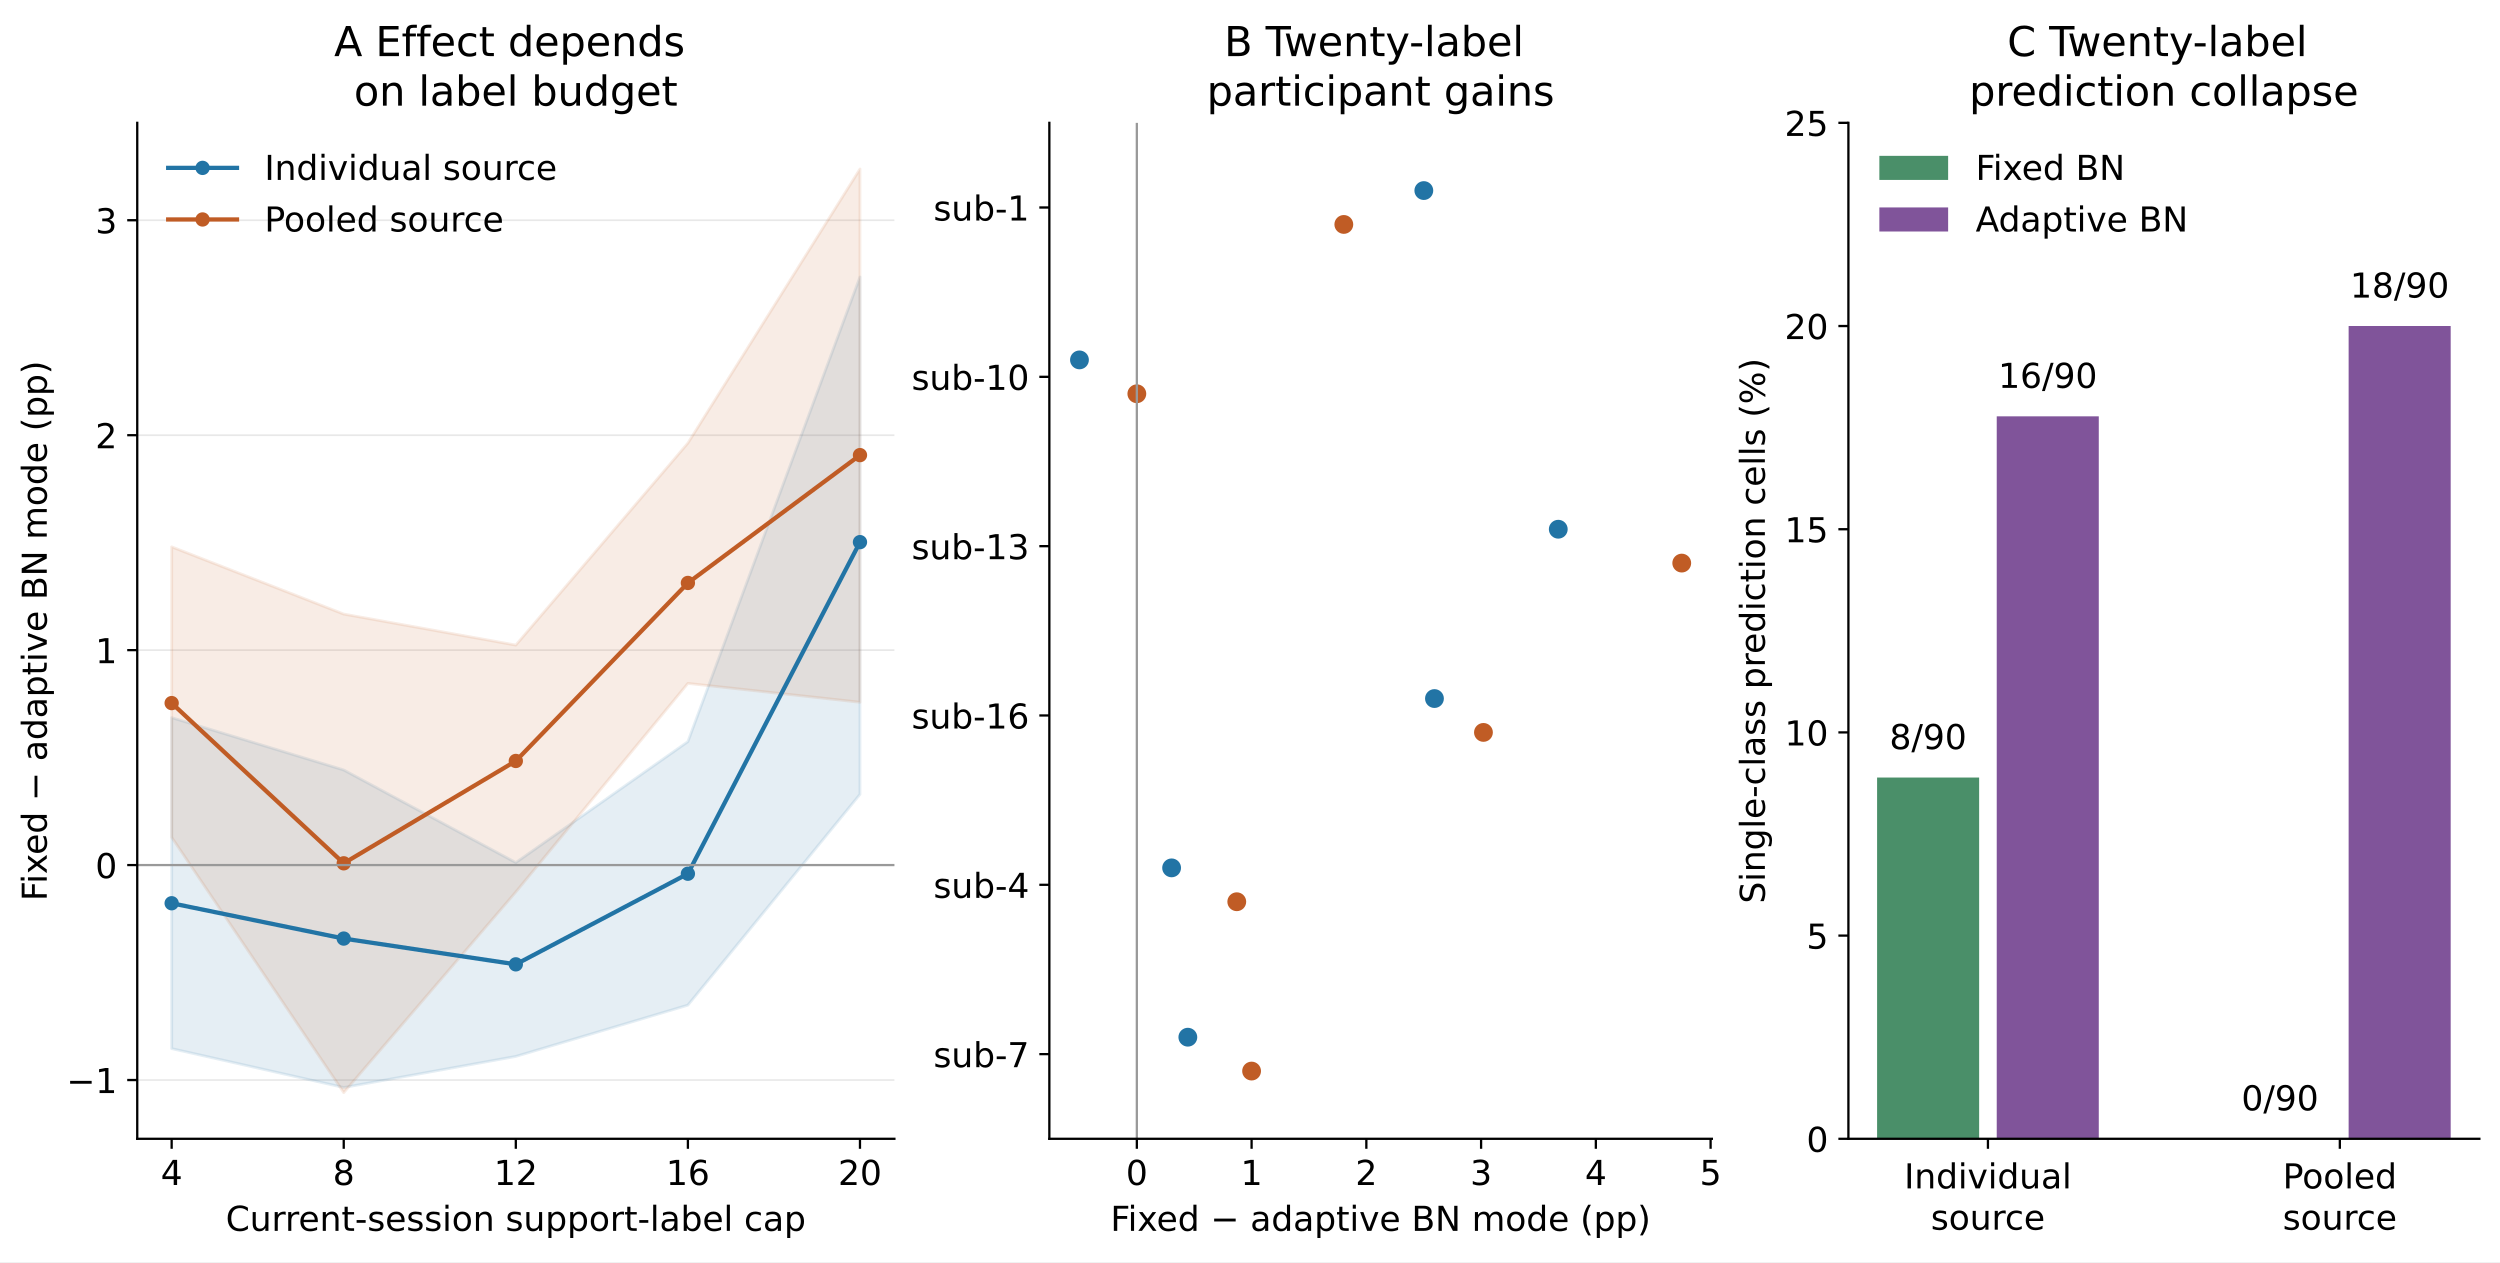
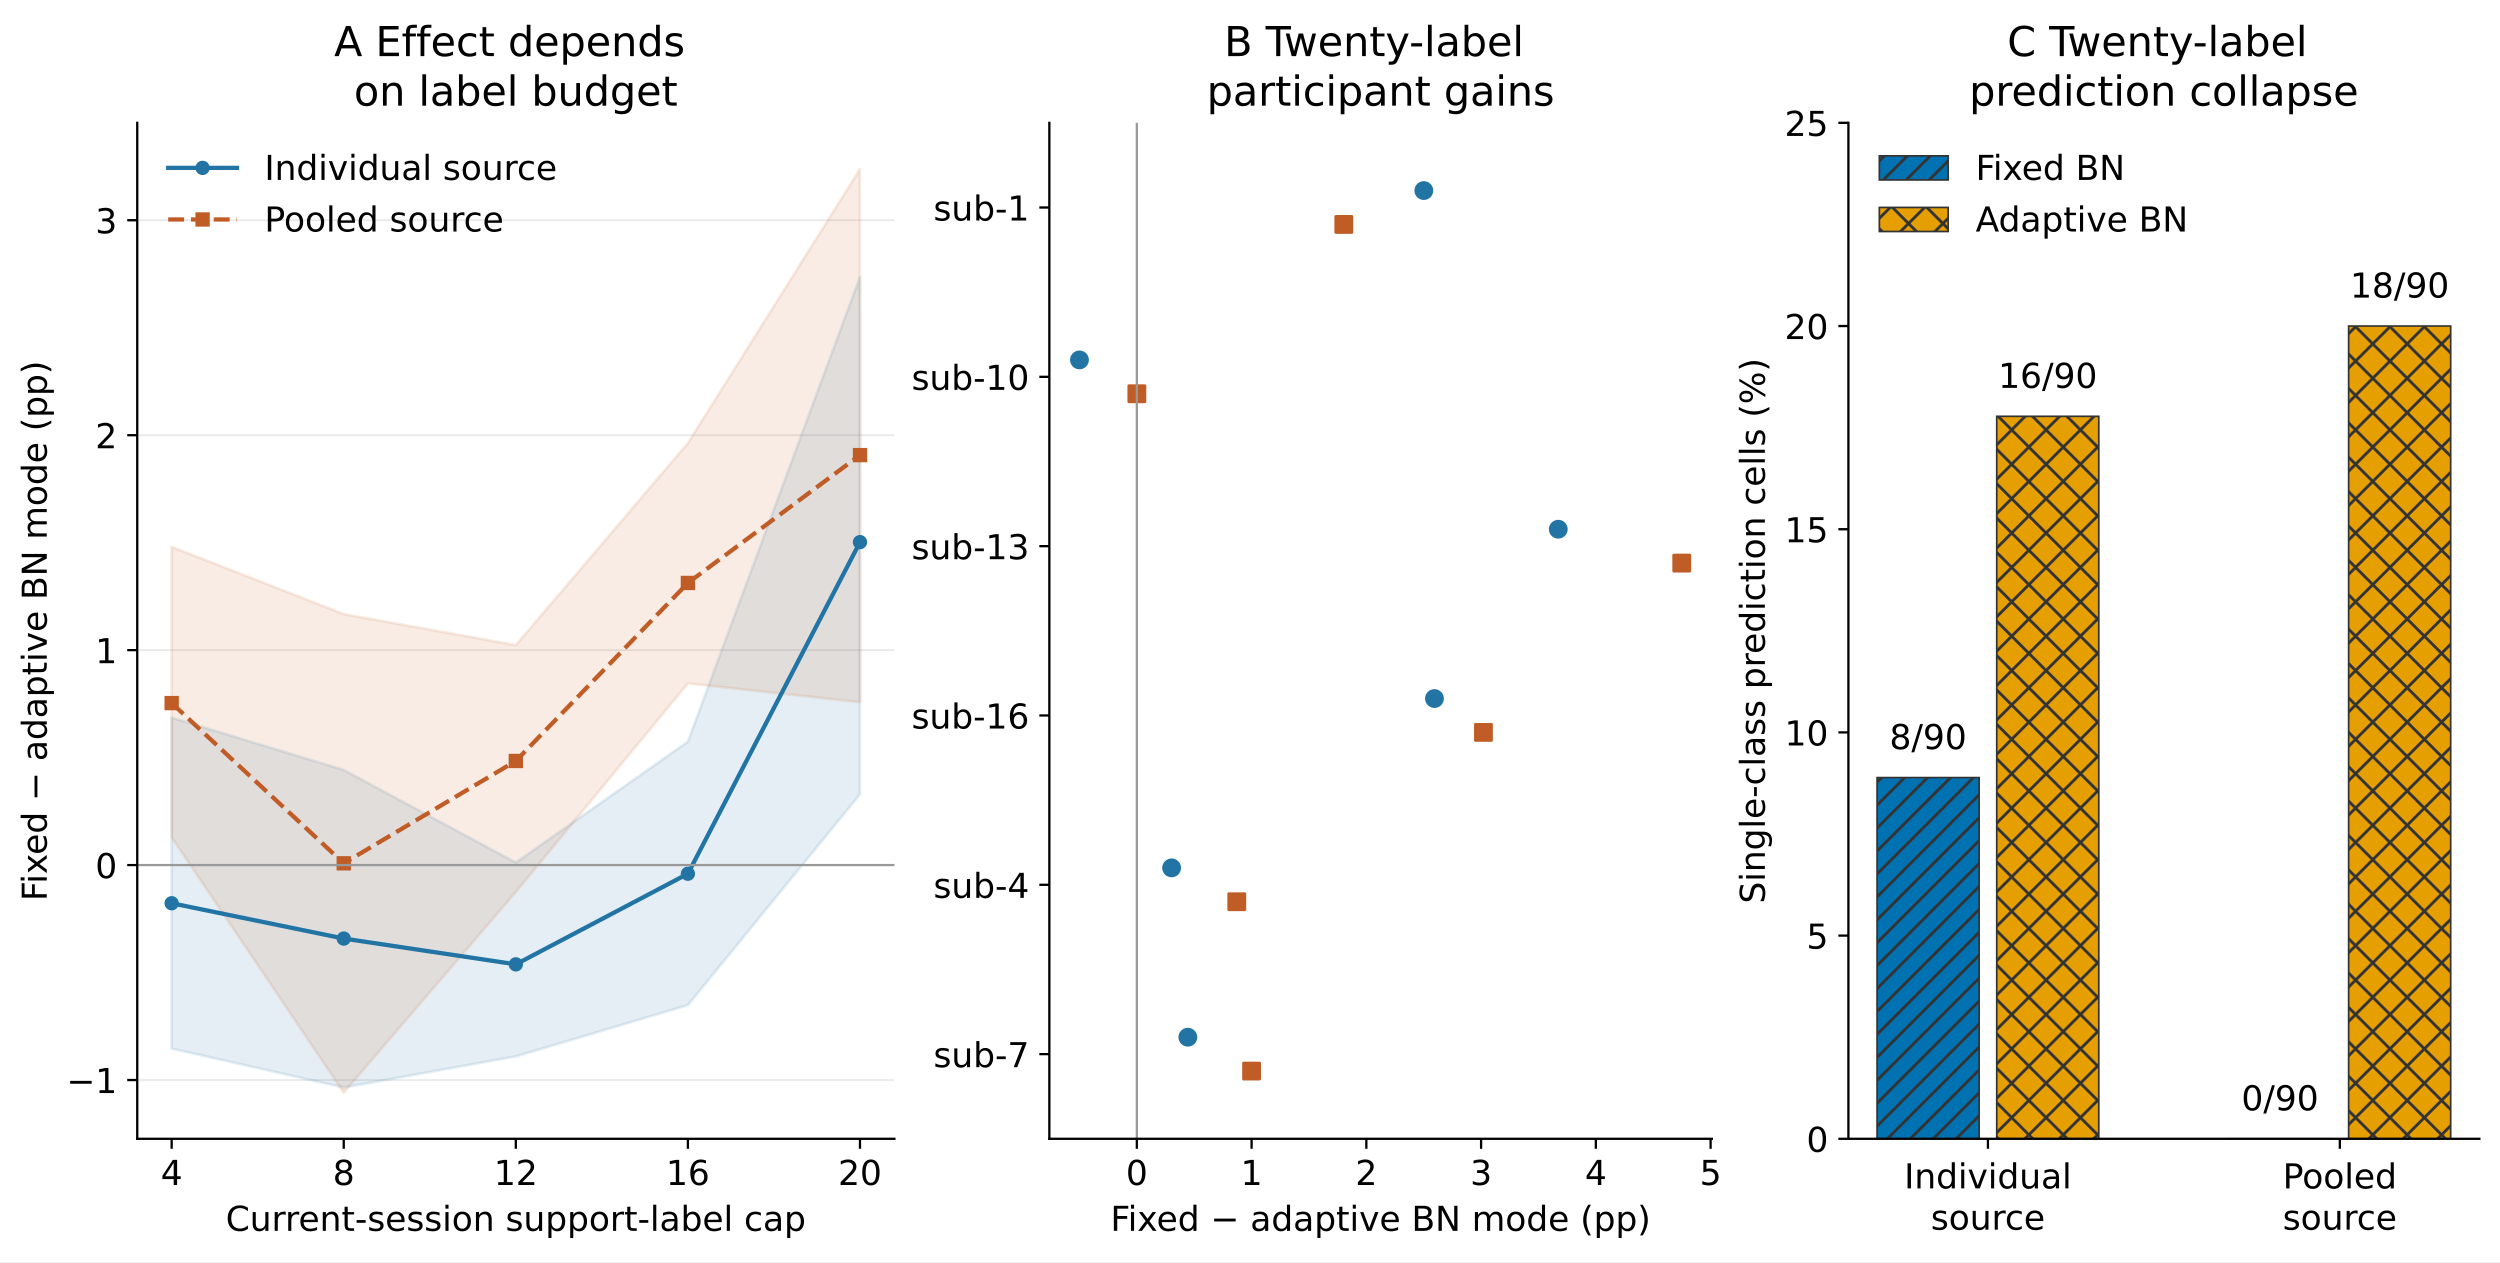
<svg xmlns="http://www.w3.org/2000/svg" xmlns:xlink="http://www.w3.org/1999/xlink" width="872.4pt" height="440.4pt" viewBox="0 0 872.4 440.4" version="1.1">
  <defs>
    <style type="text/css">*{stroke-linejoin: round; stroke-linecap: butt}</style>
  </defs>
  <g id="figure_1">
    <g id="patch_1">
      <path d="M 0 440.4  L 872.4 440.4  L 872.4 0  L 0 0  z " style="fill: #ffffff" />
    </g>
    <g id="axes_1">
      <g id="patch_2">
        <path d="M 47.892 397.394  L 312.107 397.394  L 312.107 42.867  L 47.892 42.867  z " style="fill: #ffffff" />
      </g>
      <g id="matplotlib.axis_1">
        <g id="xtick_1">
          <g id="line2d_1">
            <defs>
-               <path id="mac203ed897" d="M 0 0  L 0 3.5  " style="stroke: #000000; stroke-width: 0.8" />
+               <path id="m60535fba2b" d="M 0 0  L 0 3.5  " style="stroke: #000000; stroke-width: 0.8" />
            </defs>
            <g>
-               <use xlink:href="#mac203ed897" x="59.901" y="397.394" style="stroke: #000000; stroke-width: 0.8" />
+               <use xlink:href="#m60535fba2b" x="59.901" y="397.394" style="stroke: #000000; stroke-width: 0.8" />
            </g>
          </g>
          <g id="text_1">
            <text style="font-size: 12px; font-family: 'DejaVu Sans'; text-anchor: middle" x="59.901" y="413.511" transform="rotate(-0 59.90136 413.5111)">4</text>
          </g>
        </g>
        <g id="xtick_2">
          <g id="line2d_2">
            <g>
-               <use xlink:href="#mac203ed897" x="119.95" y="397.394" style="stroke: #000000; stroke-width: 0.8" />
+               <use xlink:href="#m60535fba2b" x="119.95" y="397.394" style="stroke: #000000; stroke-width: 0.8" />
            </g>
          </g>
          <g id="text_2">
            <text style="font-size: 12px; font-family: 'DejaVu Sans'; text-anchor: middle" x="119.95" y="413.511" transform="rotate(-0 119.9504 413.5111)">8</text>
          </g>
        </g>
        <g id="xtick_3">
          <g id="line2d_3">
            <g>
-               <use xlink:href="#mac203ed897" x="179.999" y="397.394" style="stroke: #000000; stroke-width: 0.8" />
+               <use xlink:href="#m60535fba2b" x="179.999" y="397.394" style="stroke: #000000; stroke-width: 0.8" />
            </g>
          </g>
          <g id="text_3">
            <text style="font-size: 12px; font-family: 'DejaVu Sans'; text-anchor: middle" x="179.999" y="413.511" transform="rotate(-0 179.9994 413.5111)">12</text>
          </g>
        </g>
        <g id="xtick_4">
          <g id="line2d_4">
            <g>
-               <use xlink:href="#mac203ed897" x="240.048" y="397.394" style="stroke: #000000; stroke-width: 0.8" />
+               <use xlink:href="#m60535fba2b" x="240.048" y="397.394" style="stroke: #000000; stroke-width: 0.8" />
            </g>
          </g>
          <g id="text_4">
            <text style="font-size: 12px; font-family: 'DejaVu Sans'; text-anchor: middle" x="240.048" y="413.511" transform="rotate(-0 240.0484 413.5111)">16</text>
          </g>
        </g>
        <g id="xtick_5">
          <g id="line2d_5">
            <g>
-               <use xlink:href="#mac203ed897" x="300.097" y="397.394" style="stroke: #000000; stroke-width: 0.8" />
+               <use xlink:href="#m60535fba2b" x="300.097" y="397.394" style="stroke: #000000; stroke-width: 0.8" />
            </g>
          </g>
          <g id="text_5">
            <text style="font-size: 12px; font-family: 'DejaVu Sans'; text-anchor: middle" x="300.097" y="413.511" transform="rotate(-0 300.0974 413.5111)">20</text>
          </g>
        </g>
        <g id="text_6">
          <text style="font-size: 12px; font-family: 'DejaVu Sans'; text-anchor: middle" x="179.999" y="429.512" transform="rotate(-0 179.9994 429.512)">Current-session support-label cap</text>
        </g>
      </g>
      <g id="matplotlib.axis_2">
        <g id="ytick_1">
          <g id="line2d_6">
-             <path d="M 47.892 376.888  L 312.107 376.888  " clip-path="url(#p703ed8fc08)" style="fill: none; stroke: #e8e8e8; stroke-width: 0.6; stroke-linecap: square" />
+             <path d="M 47.892 376.888  L 312.107 376.888  " clip-path="url(#p02b5cd2760)" style="fill: none; stroke: #e8e8e8; stroke-width: 0.6; stroke-linecap: square" />
          </g>
          <g id="line2d_7">
            <defs>
-               <path id="m0d43cb5387" d="M 0 0  L -3.5 0  " style="stroke: #000000; stroke-width: 0.8" />
+               <path id="me225a3faab" d="M 0 0  L -3.5 0  " style="stroke: #000000; stroke-width: 0.8" />
            </defs>
            <g>
-               <use xlink:href="#m0d43cb5387" x="47.892" y="376.888" style="stroke: #000000; stroke-width: 0.8" />
+               <use xlink:href="#me225a3faab" x="47.892" y="376.888" style="stroke: #000000; stroke-width: 0.8" />
            </g>
          </g>
          <g id="text_7">
            <text style="font-size: 12px; font-family: 'DejaVu Sans'; text-anchor: end" x="40.892" y="381.447" transform="rotate(-0 40.89156 381.4465)">−1</text>
          </g>
        </g>
        <g id="ytick_2">
          <g id="line2d_8">
-             <path d="M 47.892 301.879  L 312.107 301.879  " clip-path="url(#p703ed8fc08)" style="fill: none; stroke: #e8e8e8; stroke-width: 0.6; stroke-linecap: square" />
+             <path d="M 47.892 301.879  L 312.107 301.879  " clip-path="url(#p02b5cd2760)" style="fill: none; stroke: #e8e8e8; stroke-width: 0.6; stroke-linecap: square" />
          </g>
          <g id="line2d_9">
            <g>
-               <use xlink:href="#m0d43cb5387" x="47.892" y="301.879" style="stroke: #000000; stroke-width: 0.8" />
+               <use xlink:href="#me225a3faab" x="47.892" y="301.879" style="stroke: #000000; stroke-width: 0.8" />
            </g>
          </g>
          <g id="text_8">
            <text style="font-size: 12px; font-family: 'DejaVu Sans'; text-anchor: end" x="40.892" y="306.437" transform="rotate(-0 40.89156 306.4373)">0</text>
          </g>
        </g>
        <g id="ytick_3">
          <g id="line2d_10">
-             <path d="M 47.892 226.869  L 312.107 226.869  " clip-path="url(#p703ed8fc08)" style="fill: none; stroke: #e8e8e8; stroke-width: 0.6; stroke-linecap: square" />
+             <path d="M 47.892 226.869  L 312.107 226.869  " clip-path="url(#p02b5cd2760)" style="fill: none; stroke: #e8e8e8; stroke-width: 0.6; stroke-linecap: square" />
          </g>
          <g id="line2d_11">
            <g>
-               <use xlink:href="#m0d43cb5387" x="47.892" y="226.869" style="stroke: #000000; stroke-width: 0.8" />
+               <use xlink:href="#me225a3faab" x="47.892" y="226.869" style="stroke: #000000; stroke-width: 0.8" />
            </g>
          </g>
          <g id="text_9">
            <text style="font-size: 12px; font-family: 'DejaVu Sans'; text-anchor: end" x="40.892" y="231.428" transform="rotate(-0 40.89156 231.4281)">1</text>
          </g>
        </g>
        <g id="ytick_4">
          <g id="line2d_12">
-             <path d="M 47.892 151.86  L 312.107 151.86  " clip-path="url(#p703ed8fc08)" style="fill: none; stroke: #e8e8e8; stroke-width: 0.6; stroke-linecap: square" />
+             <path d="M 47.892 151.86  L 312.107 151.86  " clip-path="url(#p02b5cd2760)" style="fill: none; stroke: #e8e8e8; stroke-width: 0.6; stroke-linecap: square" />
          </g>
          <g id="line2d_13">
            <g>
-               <use xlink:href="#m0d43cb5387" x="47.892" y="151.86" style="stroke: #000000; stroke-width: 0.8" />
+               <use xlink:href="#me225a3faab" x="47.892" y="151.86" style="stroke: #000000; stroke-width: 0.8" />
            </g>
          </g>
          <g id="text_10">
            <text style="font-size: 12px; font-family: 'DejaVu Sans'; text-anchor: end" x="40.892" y="156.419" transform="rotate(-0 40.89156 156.4189)">2</text>
          </g>
        </g>
        <g id="ytick_5">
          <g id="line2d_14">
-             <path d="M 47.892 76.851  L 312.107 76.851  " clip-path="url(#p703ed8fc08)" style="fill: none; stroke: #e8e8e8; stroke-width: 0.6; stroke-linecap: square" />
+             <path d="M 47.892 76.851  L 312.107 76.851  " clip-path="url(#p02b5cd2760)" style="fill: none; stroke: #e8e8e8; stroke-width: 0.6; stroke-linecap: square" />
          </g>
          <g id="line2d_15">
            <g>
-               <use xlink:href="#m0d43cb5387" x="47.892" y="76.851" style="stroke: #000000; stroke-width: 0.8" />
+               <use xlink:href="#me225a3faab" x="47.892" y="76.851" style="stroke: #000000; stroke-width: 0.8" />
            </g>
          </g>
          <g id="text_11">
            <text style="font-size: 12px; font-family: 'DejaVu Sans'; text-anchor: end" x="40.892" y="81.41" transform="rotate(-0 40.89156 81.40966)">3</text>
          </g>
        </g>
        <g id="text_12">
          <text style="font-size: 12px; font-family: 'DejaVu Sans'; text-anchor: middle" x="16.318" y="220.13" transform="rotate(-90 16.31812 220.1305)">Fixed − adaptive BN mode (pp)</text>
        </g>
      </g>
      <g id="FillBetweenPolyCollection_1">
        <defs>
-           <path id="md943701b0f" d="M 59.901 -189.97  L 59.901 -74.473  L 119.95 -60.902  L 179.999 -71.756  L 240.048 -89.648  L 300.097 -163.218  L 300.097 -343.734  L 300.097 -343.734  L 240.048 -181.602  L 179.999 -139.398  L 119.95 -171.704  L 59.901 -189.97  z " style="stroke: #2274a5; stroke-opacity: 0.12" />
+           <path id="mf144c1d01e" d="M 59.901 -189.97  L 59.901 -74.473  L 119.95 -60.902  L 179.999 -71.756  L 240.048 -89.648  L 300.097 -163.218  L 300.097 -343.734  L 300.097 -343.734  L 240.048 -181.602  L 179.999 -139.398  L 119.95 -171.704  L 59.901 -189.97  z " style="stroke: #2274a5; stroke-opacity: 0.12" />
        </defs>
-         <g clip-path="url(#p703ed8fc08)">
-           <use xlink:href="#md943701b0f" x="0" y="440.4" style="fill: #2274a5; fill-opacity: 0.12; stroke: #2274a5; stroke-opacity: 0.12" />
+         <g clip-path="url(#p02b5cd2760)">
+           <use xlink:href="#mf144c1d01e" x="0" y="440.4" style="fill: #2274a5; fill-opacity: 0.12; stroke: #2274a5; stroke-opacity: 0.12" />
        </g>
      </g>
      <g id="FillBetweenPolyCollection_2">
        <defs>
-           <path id="m56335fd618" d="M 59.901 -249.572  L 59.901 -148.219  L 119.95 -59.12  L 179.999 -129.126  L 240.048 -201.919  L 300.097 -195.346  L 300.097 -381.418  L 300.097 -381.418  L 240.048 -285.784  L 179.999 -215.282  L 119.95 -226.107  L 59.901 -249.572  z " style="stroke: #c05c25; stroke-opacity: 0.12" />
+           <path id="m992f2ab8b6" d="M 59.901 -249.572  L 59.901 -148.219  L 119.95 -59.12  L 179.999 -129.126  L 240.048 -201.919  L 300.097 -195.346  L 300.097 -381.418  L 300.097 -381.418  L 240.048 -285.784  L 179.999 -215.282  L 119.95 -226.107  L 59.901 -249.572  z " style="stroke: #c05c25; stroke-opacity: 0.12" />
        </defs>
-         <g clip-path="url(#p703ed8fc08)">
-           <use xlink:href="#m56335fd618" x="0" y="440.4" style="fill: #c05c25; fill-opacity: 0.12; stroke: #c05c25; stroke-opacity: 0.12" />
+         <g clip-path="url(#p02b5cd2760)">
+           <use xlink:href="#m992f2ab8b6" x="0" y="440.4" style="fill: #c05c25; fill-opacity: 0.12; stroke: #c05c25; stroke-opacity: 0.12" />
        </g>
      </g>
      <g id="line2d_16">
-         <path d="M 59.901 315.198  L 119.95 327.525  L 179.999 336.519  L 240.048 304.895  L 300.097 189.184  " clip-path="url(#p703ed8fc08)" style="fill: none; stroke: #2274a5; stroke-width: 1.5; stroke-linecap: square" />
+         <path d="M 59.901 315.198  L 119.95 327.525  L 179.999 336.519  L 240.048 304.895  L 300.097 189.184  " clip-path="url(#p02b5cd2760)" style="fill: none; stroke: #2274a5; stroke-width: 1.5; stroke-linecap: square" />
        <defs>
-           <path id="m8f2bdd6e5a" d="M 0 2  C 0.53 2 1.039 1.789 1.414 1.414  C 1.789 1.039 2 0.53 2 0  C 2 -0.53 1.789 -1.039 1.414 -1.414  C 1.039 -1.789 0.53 -2 0 -2  C -0.53 -2 -1.039 -1.789 -1.414 -1.414  C -1.789 -1.039 -2 -0.53 -2 0  C -2 0.53 -1.789 1.039 -1.414 1.414  C -1.039 1.789 -0.53 2 0 2  z " style="stroke: #2274a5" />
+           <path id="mf03bd0816a" d="M 0 2  C 0.53 2 1.039 1.789 1.414 1.414  C 1.789 1.039 2 0.53 2 0  C 2 -0.53 1.789 -1.039 1.414 -1.414  C 1.039 -1.789 0.53 -2 0 -2  C -0.53 -2 -1.039 -1.789 -1.414 -1.414  C -1.789 -1.039 -2 -0.53 -2 0  C -2 0.53 -1.789 1.039 -1.414 1.414  C -1.039 1.789 -0.53 2 0 2  z " style="stroke: #2274a5" />
        </defs>
-         <g clip-path="url(#p703ed8fc08)">
-           <use xlink:href="#m8f2bdd6e5a" x="59.901" y="315.198" style="fill: #2274a5; stroke: #2274a5" />
-           <use xlink:href="#m8f2bdd6e5a" x="119.95" y="327.525" style="fill: #2274a5; stroke: #2274a5" />
-           <use xlink:href="#m8f2bdd6e5a" x="179.999" y="336.519" style="fill: #2274a5; stroke: #2274a5" />
-           <use xlink:href="#m8f2bdd6e5a" x="240.048" y="304.895" style="fill: #2274a5; stroke: #2274a5" />
-           <use xlink:href="#m8f2bdd6e5a" x="300.097" y="189.184" style="fill: #2274a5; stroke: #2274a5" />
+         <g clip-path="url(#p02b5cd2760)">
+           <use xlink:href="#mf03bd0816a" x="59.901" y="315.198" style="fill: #2274a5; stroke: #2274a5" />
+           <use xlink:href="#mf03bd0816a" x="119.95" y="327.525" style="fill: #2274a5; stroke: #2274a5" />
+           <use xlink:href="#mf03bd0816a" x="179.999" y="336.519" style="fill: #2274a5; stroke: #2274a5" />
+           <use xlink:href="#mf03bd0816a" x="240.048" y="304.895" style="fill: #2274a5; stroke: #2274a5" />
+           <use xlink:href="#mf03bd0816a" x="300.097" y="189.184" style="fill: #2274a5; stroke: #2274a5" />
        </g>
      </g>
      <g id="line2d_17">
-         <path d="M 59.901 245.349  L 119.95 301.262  L 179.999 265.547  L 240.048 203.425  L 300.097 158.817  " clip-path="url(#p703ed8fc08)" style="fill: none; stroke: #c05c25; stroke-width: 1.5; stroke-linecap: square" />
+         <path d="M 59.901 245.349  L 119.95 301.262  L 179.999 265.547  L 240.048 203.425  L 300.097 158.817  " clip-path="url(#p02b5cd2760)" style="fill: none; stroke-dasharray: 5.55,2.4; stroke-dashoffset: 0; stroke: #c05c25; stroke-width: 1.5" />
        <defs>
-           <path id="m7370651ddd" d="M 0 2  C 0.53 2 1.039 1.789 1.414 1.414  C 1.789 1.039 2 0.53 2 0  C 2 -0.53 1.789 -1.039 1.414 -1.414  C 1.039 -1.789 0.53 -2 0 -2  C -0.53 -2 -1.039 -1.789 -1.414 -1.414  C -1.789 -1.039 -2 -0.53 -2 0  C -2 0.53 -1.789 1.039 -1.414 1.414  C -1.039 1.789 -0.53 2 0 2  z " style="stroke: #c05c25" />
+           <path id="m14aa897b27" d="M -2 2  L 2 2  L 2 -2  L -2 -2  z " style="stroke: #c05c25; stroke-linejoin: miter" />
        </defs>
-         <g clip-path="url(#p703ed8fc08)">
-           <use xlink:href="#m7370651ddd" x="59.901" y="245.349" style="fill: #c05c25; stroke: #c05c25" />
-           <use xlink:href="#m7370651ddd" x="119.95" y="301.262" style="fill: #c05c25; stroke: #c05c25" />
-           <use xlink:href="#m7370651ddd" x="179.999" y="265.547" style="fill: #c05c25; stroke: #c05c25" />
-           <use xlink:href="#m7370651ddd" x="240.048" y="203.425" style="fill: #c05c25; stroke: #c05c25" />
-           <use xlink:href="#m7370651ddd" x="300.097" y="158.817" style="fill: #c05c25; stroke: #c05c25" />
+         <g clip-path="url(#p02b5cd2760)">
+           <use xlink:href="#m14aa897b27" x="59.901" y="245.349" style="fill: #c05c25; stroke: #c05c25; stroke-linejoin: miter" />
+           <use xlink:href="#m14aa897b27" x="119.95" y="301.262" style="fill: #c05c25; stroke: #c05c25; stroke-linejoin: miter" />
+           <use xlink:href="#m14aa897b27" x="179.999" y="265.547" style="fill: #c05c25; stroke: #c05c25; stroke-linejoin: miter" />
+           <use xlink:href="#m14aa897b27" x="240.048" y="203.425" style="fill: #c05c25; stroke: #c05c25; stroke-linejoin: miter" />
+           <use xlink:href="#m14aa897b27" x="300.097" y="158.817" style="fill: #c05c25; stroke: #c05c25; stroke-linejoin: miter" />
        </g>
      </g>
      <g id="line2d_18">
-         <path d="M 47.892 301.879  L 312.107 301.879  " clip-path="url(#p703ed8fc08)" style="fill: none; stroke: #999999; stroke-width: 0.8; stroke-linecap: square" />
+         <path d="M 47.892 301.879  L 312.107 301.879  " clip-path="url(#p02b5cd2760)" style="fill: none; stroke: #999999; stroke-width: 0.8; stroke-linecap: square" />
      </g>
      <g id="patch_3">
        <path d="M 47.892 397.394  L 47.892 42.867  " style="fill: none; stroke: #000000; stroke-width: 0.8; stroke-linejoin: miter; stroke-linecap: square" />
      </g>
      <g id="patch_4">
        <path d="M 47.892 397.394  L 312.107 397.394  " style="fill: none; stroke: #000000; stroke-width: 0.8; stroke-linejoin: miter; stroke-linecap: square" />
      </g>
      <g id="text_13">
        <text style="font-size: 14.4px; font-family: 'DejaVu Sans'" transform="translate(116.6011 19.58316)">A  Effect depends</text>
        <text style="font-size: 14.4px; font-family: 'DejaVu Sans'" transform="translate(123.512 36.86709)">on label budget</text>
      </g>
      <g id="legend_1">
        <g id="line2d_19">
          <path d="M 58.692 58.585  L 70.692 58.585  L 82.692 58.585  " style="fill: none; stroke: #2274a5; stroke-width: 1.5; stroke-linecap: square" />
          <g>
-             <use xlink:href="#m8f2bdd6e5a" x="70.692" y="58.585" style="fill: #2274a5; stroke: #2274a5" />
+             <use xlink:href="#mf03bd0816a" x="70.692" y="58.585" style="fill: #2274a5; stroke: #2274a5" />
          </g>
        </g>
        <g id="text_14">
          <text style="font-size: 12px; font-family: 'DejaVu Sans'; text-anchor: start" x="92.292" y="62.785" transform="rotate(-0 92.29156 62.78522)">Individual source</text>
        </g>
        <g id="line2d_20">
-           <path d="M 58.692 76.586  L 70.692 76.586  L 82.692 76.586  " style="fill: none; stroke: #c05c25; stroke-width: 1.5; stroke-linecap: square" />
+           <path d="M 58.692 76.586  L 70.692 76.586  L 82.692 76.586  " style="fill: none; stroke-dasharray: 5.55,2.4; stroke-dashoffset: 0; stroke: #c05c25; stroke-width: 1.5" />
          <g>
-             <use xlink:href="#m7370651ddd" x="70.692" y="76.586" style="fill: #c05c25; stroke: #c05c25" />
+             <use xlink:href="#m14aa897b27" x="70.692" y="76.586" style="fill: #c05c25; stroke: #c05c25; stroke-linejoin: miter" />
          </g>
        </g>
        <g id="text_15">
          <text style="font-size: 12px; font-family: 'DejaVu Sans'; text-anchor: start" x="92.292" y="80.786" transform="rotate(-0 92.29156 80.78616)">Pooled source</text>
        </g>
      </g>
    </g>
    <g id="axes_2">
      <g id="patch_5">
        <path d="M 366.181 397.394  L 597.37 397.394  L 597.37 42.867  L 366.181 42.867  z " style="fill: #ffffff" />
      </g>
      <g id="PathCollection_1">
        <defs>
-           <path id="m7934bdbe64" d="M 0 2.784  C 0.738 2.784 1.446 2.491 1.969 1.969  C 2.491 1.446 2.784 0.738 2.784 0  C 2.784 -0.738 2.491 -1.446 1.969 -1.969  C 1.446 -2.491 0.738 -2.784 0 -2.784  C -0.738 -2.784 -1.446 -2.491 -1.969 -1.969  C -2.491 -1.446 -2.784 -0.738 -2.784 0  C -2.784 0.738 -2.491 1.446 -1.969 1.969  C -1.446 2.491 -0.738 2.784 0 2.784  z " style="stroke: #2274a5" />
+           <path id="md9068da5e4" d="M 0 2.784  C 0.738 2.784 1.446 2.491 1.969 1.969  C 2.491 1.446 2.784 0.738 2.784 0  C 2.784 -0.738 2.491 -1.446 1.969 -1.969  C 1.446 -2.491 0.738 -2.784 0 -2.784  C -0.738 -2.784 -1.446 -2.491 -1.969 -1.969  C -2.491 -1.446 -2.784 -0.738 -2.784 0  C -2.784 0.738 -2.491 1.446 -1.969 1.969  C -1.446 2.491 -0.738 2.784 0 2.784  z " style="stroke: #2274a5" />
        </defs>
-         <g clip-path="url(#p78eb669b57)">
-           <use xlink:href="#m7934bdbe64" x="496.858" y="66.502" style="fill: #2274a5; stroke: #2274a5" />
-           <use xlink:href="#m7934bdbe64" x="376.69" y="125.59" style="fill: #2274a5; stroke: #2274a5" />
-           <use xlink:href="#m7934bdbe64" x="543.773" y="184.678" style="fill: #2274a5; stroke: #2274a5" />
-           <use xlink:href="#m7934bdbe64" x="500.568" y="243.766" style="fill: #2274a5; stroke: #2274a5" />
-           <use xlink:href="#m7934bdbe64" x="408.847" y="302.853" style="fill: #2274a5; stroke: #2274a5" />
-           <use xlink:href="#m7934bdbe64" x="414.509" y="361.941" style="fill: #2274a5; stroke: #2274a5" />
+         <g clip-path="url(#p9f4701f3ba)">
+           <use xlink:href="#md9068da5e4" x="496.858" y="66.502" style="fill: #2274a5; stroke: #2274a5" />
+           <use xlink:href="#md9068da5e4" x="376.69" y="125.59" style="fill: #2274a5; stroke: #2274a5" />
+           <use xlink:href="#md9068da5e4" x="543.773" y="184.678" style="fill: #2274a5; stroke: #2274a5" />
+           <use xlink:href="#md9068da5e4" x="500.568" y="243.766" style="fill: #2274a5; stroke: #2274a5" />
+           <use xlink:href="#md9068da5e4" x="408.847" y="302.853" style="fill: #2274a5; stroke: #2274a5" />
+           <use xlink:href="#md9068da5e4" x="414.509" y="361.941" style="fill: #2274a5; stroke: #2274a5" />
        </g>
      </g>
      <g id="PathCollection_2">
        <defs>
-           <path id="m21e8b7164d" d="M 0 2.784  C 0.738 2.784 1.446 2.491 1.969 1.969  C 2.491 1.446 2.784 0.738 2.784 0  C 2.784 -0.738 2.491 -1.446 1.969 -1.969  C 1.446 -2.491 0.738 -2.784 0 -2.784  C -0.738 -2.784 -1.446 -2.491 -1.969 -1.969  C -2.491 -1.446 -2.784 -0.738 -2.784 0  C -2.784 0.738 -2.491 1.446 -1.969 1.969  C -1.446 2.491 -0.738 2.784 0 2.784  z " style="stroke: #c05c25" />
+           <path id="m071be3dd42" d="M -2.784 2.784  L 2.784 2.784  L 2.784 -2.784  L -2.784 -2.784  z " style="stroke: #c05c25" />
        </defs>
-         <g clip-path="url(#p78eb669b57)">
-           <use xlink:href="#m21e8b7164d" x="468.939" y="78.32" style="fill: #c05c25; stroke: #c05c25" />
-           <use xlink:href="#m21e8b7164d" x="396.712" y="137.408" style="fill: #c05c25; stroke: #c05c25" />
-           <use xlink:href="#m21e8b7164d" x="586.861" y="196.495" style="fill: #c05c25; stroke: #c05c25" />
-           <use xlink:href="#m21e8b7164d" x="517.663" y="255.583" style="fill: #c05c25; stroke: #c05c25" />
-           <use xlink:href="#m21e8b7164d" x="431.585" y="314.671" style="fill: #c05c25; stroke: #c05c25" />
-           <use xlink:href="#m21e8b7164d" x="436.756" y="373.759" style="fill: #c05c25; stroke: #c05c25" />
+         <g clip-path="url(#p9f4701f3ba)">
+           <use xlink:href="#m071be3dd42" x="468.939" y="78.32" style="fill: #c05c25; stroke: #c05c25" />
+           <use xlink:href="#m071be3dd42" x="396.712" y="137.408" style="fill: #c05c25; stroke: #c05c25" />
+           <use xlink:href="#m071be3dd42" x="586.861" y="196.495" style="fill: #c05c25; stroke: #c05c25" />
+           <use xlink:href="#m071be3dd42" x="517.663" y="255.583" style="fill: #c05c25; stroke: #c05c25" />
+           <use xlink:href="#m071be3dd42" x="431.585" y="314.671" style="fill: #c05c25; stroke: #c05c25" />
+           <use xlink:href="#m071be3dd42" x="436.756" y="373.759" style="fill: #c05c25; stroke: #c05c25" />
        </g>
      </g>
      <g id="matplotlib.axis_3">
        <g id="xtick_6">
          <g id="line2d_21">
            <g>
-               <use xlink:href="#mac203ed897" x="396.712" y="397.394" style="stroke: #000000; stroke-width: 0.8" />
+               <use xlink:href="#m60535fba2b" x="396.712" y="397.394" style="stroke: #000000; stroke-width: 0.8" />
            </g>
          </g>
          <g id="text_16">
            <text style="font-size: 12px; font-family: 'DejaVu Sans'; text-anchor: middle" x="396.712" y="413.511" transform="rotate(-0 396.7119 413.5111)">0</text>
          </g>
        </g>
        <g id="xtick_7">
          <g id="line2d_22">
            <g>
-               <use xlink:href="#mac203ed897" x="436.756" y="397.394" style="stroke: #000000; stroke-width: 0.8" />
+               <use xlink:href="#m60535fba2b" x="436.756" y="397.394" style="stroke: #000000; stroke-width: 0.8" />
            </g>
          </g>
          <g id="text_17">
            <text style="font-size: 12px; font-family: 'DejaVu Sans'; text-anchor: middle" x="436.756" y="413.511" transform="rotate(-0 436.7557 413.5111)">1</text>
          </g>
        </g>
        <g id="xtick_8">
          <g id="line2d_23">
            <g>
-               <use xlink:href="#mac203ed897" x="476.799" y="397.394" style="stroke: #000000; stroke-width: 0.8" />
+               <use xlink:href="#m60535fba2b" x="476.799" y="397.394" style="stroke: #000000; stroke-width: 0.8" />
            </g>
          </g>
          <g id="text_18">
            <text style="font-size: 12px; font-family: 'DejaVu Sans'; text-anchor: middle" x="476.799" y="413.511" transform="rotate(-0 476.7995 413.5111)">2</text>
          </g>
        </g>
        <g id="xtick_9">
          <g id="line2d_24">
            <g>
-               <use xlink:href="#mac203ed897" x="516.843" y="397.394" style="stroke: #000000; stroke-width: 0.8" />
+               <use xlink:href="#m60535fba2b" x="516.843" y="397.394" style="stroke: #000000; stroke-width: 0.8" />
            </g>
          </g>
          <g id="text_19">
            <text style="font-size: 12px; font-family: 'DejaVu Sans'; text-anchor: middle" x="516.843" y="413.511" transform="rotate(-0 516.8433 413.5111)">3</text>
          </g>
        </g>
        <g id="xtick_10">
          <g id="line2d_25">
            <g>
-               <use xlink:href="#mac203ed897" x="556.887" y="397.394" style="stroke: #000000; stroke-width: 0.8" />
+               <use xlink:href="#m60535fba2b" x="556.887" y="397.394" style="stroke: #000000; stroke-width: 0.8" />
            </g>
          </g>
          <g id="text_20">
            <text style="font-size: 12px; font-family: 'DejaVu Sans'; text-anchor: middle" x="556.887" y="413.511" transform="rotate(-0 556.8871 413.5111)">4</text>
          </g>
        </g>
        <g id="xtick_11">
          <g id="line2d_26">
            <g>
-               <use xlink:href="#mac203ed897" x="596.931" y="397.394" style="stroke: #000000; stroke-width: 0.8" />
+               <use xlink:href="#m60535fba2b" x="596.931" y="397.394" style="stroke: #000000; stroke-width: 0.8" />
            </g>
          </g>
          <g id="text_21">
            <text style="font-size: 12px; font-family: 'DejaVu Sans'; text-anchor: middle" x="596.931" y="413.511" transform="rotate(-0 596.9309 413.5111)">5</text>
          </g>
        </g>
        <g id="text_22">
          <text style="font-size: 12px; font-family: 'DejaVu Sans'; text-anchor: middle" x="481.776" y="429.512" transform="rotate(-0 481.7757 429.512)">Fixed − adaptive BN mode (pp)</text>
        </g>
      </g>
      <g id="matplotlib.axis_4">
        <g id="ytick_6">
          <g id="line2d_27">
            <g>
-               <use xlink:href="#m0d43cb5387" x="366.181" y="72.411" style="stroke: #000000; stroke-width: 0.8" />
+               <use xlink:href="#me225a3faab" x="366.181" y="72.411" style="stroke: #000000; stroke-width: 0.8" />
            </g>
          </g>
          <g id="text_23">
            <text style="font-size: 12px; font-family: 'DejaVu Sans'; text-anchor: end" x="359.181" y="76.97" transform="rotate(-0 359.1814 76.97006)">sub-1</text>
          </g>
        </g>
        <g id="ytick_7">
          <g id="line2d_28">
            <g>
-               <use xlink:href="#m0d43cb5387" x="366.181" y="131.499" style="stroke: #000000; stroke-width: 0.8" />
+               <use xlink:href="#me225a3faab" x="366.181" y="131.499" style="stroke: #000000; stroke-width: 0.8" />
            </g>
          </g>
          <g id="text_24">
            <text style="font-size: 12px; font-family: 'DejaVu Sans'; text-anchor: end" x="359.181" y="136.058" transform="rotate(-0 359.1814 136.0579)">sub-10</text>
          </g>
        </g>
        <g id="ytick_8">
          <g id="line2d_29">
            <g>
-               <use xlink:href="#m0d43cb5387" x="366.181" y="190.587" style="stroke: #000000; stroke-width: 0.8" />
+               <use xlink:href="#me225a3faab" x="366.181" y="190.587" style="stroke: #000000; stroke-width: 0.8" />
            </g>
          </g>
          <g id="text_25">
            <text style="font-size: 12px; font-family: 'DejaVu Sans'; text-anchor: end" x="359.181" y="195.146" transform="rotate(-0 359.1814 195.1457)">sub-13</text>
          </g>
        </g>
        <g id="ytick_9">
          <g id="line2d_30">
            <g>
-               <use xlink:href="#m0d43cb5387" x="366.181" y="249.674" style="stroke: #000000; stroke-width: 0.8" />
+               <use xlink:href="#me225a3faab" x="366.181" y="249.674" style="stroke: #000000; stroke-width: 0.8" />
            </g>
          </g>
          <g id="text_26">
            <text style="font-size: 12px; font-family: 'DejaVu Sans'; text-anchor: end" x="359.181" y="254.233" transform="rotate(-0 359.1814 254.2335)">sub-16</text>
          </g>
        </g>
        <g id="ytick_10">
          <g id="line2d_31">
            <g>
-               <use xlink:href="#m0d43cb5387" x="366.181" y="308.762" style="stroke: #000000; stroke-width: 0.8" />
+               <use xlink:href="#me225a3faab" x="366.181" y="308.762" style="stroke: #000000; stroke-width: 0.8" />
            </g>
          </g>
          <g id="text_27">
            <text style="font-size: 12px; font-family: 'DejaVu Sans'; text-anchor: end" x="359.181" y="313.321" transform="rotate(-0 359.1814 313.3213)">sub-4</text>
          </g>
        </g>
        <g id="ytick_11">
          <g id="line2d_32">
            <g>
-               <use xlink:href="#m0d43cb5387" x="366.181" y="367.85" style="stroke: #000000; stroke-width: 0.8" />
+               <use xlink:href="#me225a3faab" x="366.181" y="367.85" style="stroke: #000000; stroke-width: 0.8" />
            </g>
          </g>
          <g id="text_28">
            <text style="font-size: 12px; font-family: 'DejaVu Sans'; text-anchor: end" x="359.181" y="372.409" transform="rotate(-0 359.1814 372.4091)">sub-7</text>
          </g>
        </g>
      </g>
      <g id="line2d_33">
-         <path d="M 396.712 397.394  L 396.712 42.867  " clip-path="url(#p78eb669b57)" style="fill: none; stroke: #999999; stroke-width: 0.8; stroke-linecap: square" />
+         <path d="M 396.712 397.394  L 396.712 42.867  " clip-path="url(#p9f4701f3ba)" style="fill: none; stroke: #999999; stroke-width: 0.8; stroke-linecap: square" />
      </g>
      <g id="patch_6">
        <path d="M 366.181 397.394  L 366.181 42.867  " style="fill: none; stroke: #000000; stroke-width: 0.8; stroke-linejoin: miter; stroke-linecap: square" />
      </g>
      <g id="patch_7">
        <path d="M 366.181 397.394  L 597.37 397.394  " style="fill: none; stroke: #000000; stroke-width: 0.8; stroke-linejoin: miter; stroke-linecap: square" />
      </g>
      <g id="text_29">
        <text style="font-size: 14.4px; font-family: 'DejaVu Sans'" transform="translate(427.202 19.58316)">B  Twenty-label</text>
        <text style="font-size: 14.4px; font-family: 'DejaVu Sans'" transform="translate(421.0966 36.86709)">participant gains</text>
      </g>
    </g>
    <g id="axes_3">
      <g id="patch_8">
        <path d="M 645.02 397.394  L 865.2 397.394  L 865.2 42.867  L 645.02 42.867  z " style="fill: #ffffff" />
      </g>
      <g id="patch_9">
-         <path d="M 655.028 397.394  L 690.64 397.394  L 690.64 271.34  L 655.028 271.34  z " clip-path="url(#pa904a654f3)" style="fill: #4a8f69" />
+         <path d="M 655.028 397.394  L 690.64 397.394  L 690.64 271.34  L 655.028 271.34  z " clip-path="url(#pf90762950a)" style="fill: url(#h8b593d304a); stroke: #333333; stroke-width: 0.6; stroke-linejoin: miter" />
      </g>
      <g id="patch_10">
-         <path d="M 696.78 397.394  L 732.392 397.394  L 732.392 145.286  L 696.78 145.286  z " clip-path="url(#pa904a654f3)" style="fill: #80549a" />
+         <path d="M 696.78 397.394  L 732.392 397.394  L 732.392 145.286  L 696.78 145.286  z " clip-path="url(#pf90762950a)" style="fill: url(#hfcd13c1cdd); stroke: #333333; stroke-width: 0.6; stroke-linejoin: miter" />
      </g>
      <g id="patch_11">
-         <path d="M 777.828 397.394  L 813.439 397.394  L 813.439 397.394  L 777.828 397.394  z " clip-path="url(#pa904a654f3)" style="fill: #4a8f69" />
+         <path d="M 777.828 397.394  L 813.439 397.394  L 813.439 397.394  L 777.828 397.394  z " clip-path="url(#pf90762950a)" style="fill: url(#h8b593d304a); stroke: #333333; stroke-width: 0.6; stroke-linejoin: miter" />
      </g>
      <g id="patch_12">
-         <path d="M 819.579 397.394  L 855.191 397.394  L 855.191 113.772  L 819.579 113.772  z " clip-path="url(#pa904a654f3)" style="fill: #80549a" />
+         <path d="M 819.579 397.394  L 855.191 397.394  L 855.191 113.772  L 819.579 113.772  z " clip-path="url(#pf90762950a)" style="fill: url(#hfcd13c1cdd); stroke: #333333; stroke-width: 0.6; stroke-linejoin: miter" />
      </g>
      <g id="matplotlib.axis_5">
        <g id="xtick_12">
          <g id="line2d_34">
            <g>
-               <use xlink:href="#mac203ed897" x="693.71" y="397.394" style="stroke: #000000; stroke-width: 0.8" />
+               <use xlink:href="#m60535fba2b" x="693.71" y="397.394" style="stroke: #000000; stroke-width: 0.8" />
            </g>
          </g>
          <g id="text_30">
            <text style="font-size: 12px; font-family: 'DejaVu Sans'" transform="translate(664.488 414.7132)">Individual</text>
            <text style="font-size: 12px; font-family: 'DejaVu Sans'" transform="translate(673.7852 429.1155)">source</text>
          </g>
        </g>
        <g id="xtick_13">
          <g id="line2d_35">
            <g>
-               <use xlink:href="#mac203ed897" x="816.509" y="397.394" style="stroke: #000000; stroke-width: 0.8" />
+               <use xlink:href="#m60535fba2b" x="816.509" y="397.394" style="stroke: #000000; stroke-width: 0.8" />
            </g>
          </g>
          <g id="text_31">
            <text style="font-size: 12px; font-family: 'DejaVu Sans'" transform="translate(796.5951 414.7132)">Pooled</text>
            <text style="font-size: 12px; font-family: 'DejaVu Sans'" transform="translate(796.5848 429.1155)">source</text>
          </g>
        </g>
      </g>
      <g id="matplotlib.axis_6">
        <g id="ytick_12">
          <g id="line2d_36">
            <g>
-               <use xlink:href="#m0d43cb5387" x="645.02" y="397.394" style="stroke: #000000; stroke-width: 0.8" />
+               <use xlink:href="#me225a3faab" x="645.02" y="397.394" style="stroke: #000000; stroke-width: 0.8" />
            </g>
          </g>
          <g id="text_32">
            <text style="font-size: 12px; font-family: 'DejaVu Sans'; text-anchor: end" x="638.02" y="401.952" transform="rotate(-0 638.0199 401.9525)">0</text>
          </g>
        </g>
        <g id="ytick_13">
          <g id="line2d_37">
            <g>
-               <use xlink:href="#m0d43cb5387" x="645.02" y="326.489" style="stroke: #000000; stroke-width: 0.8" />
+               <use xlink:href="#me225a3faab" x="645.02" y="326.489" style="stroke: #000000; stroke-width: 0.8" />
            </g>
          </g>
          <g id="text_33">
            <text style="font-size: 12px; font-family: 'DejaVu Sans'; text-anchor: end" x="638.02" y="331.047" transform="rotate(-0 638.0199 331.0471)">5</text>
          </g>
        </g>
        <g id="ytick_14">
          <g id="line2d_38">
            <g>
-               <use xlink:href="#m0d43cb5387" x="645.02" y="255.583" style="stroke: #000000; stroke-width: 0.8" />
+               <use xlink:href="#me225a3faab" x="645.02" y="255.583" style="stroke: #000000; stroke-width: 0.8" />
            </g>
          </g>
          <g id="text_34">
            <text style="font-size: 12px; font-family: 'DejaVu Sans'; text-anchor: end" x="638.02" y="260.142" transform="rotate(-0 638.0199 260.1418)">10</text>
          </g>
        </g>
        <g id="ytick_15">
          <g id="line2d_39">
            <g>
-               <use xlink:href="#m0d43cb5387" x="645.02" y="184.678" style="stroke: #000000; stroke-width: 0.8" />
+               <use xlink:href="#me225a3faab" x="645.02" y="184.678" style="stroke: #000000; stroke-width: 0.8" />
            </g>
          </g>
          <g id="text_35">
            <text style="font-size: 12px; font-family: 'DejaVu Sans'; text-anchor: end" x="638.02" y="189.236" transform="rotate(-0 638.0199 189.2364)">15</text>
          </g>
        </g>
        <g id="ytick_16">
          <g id="line2d_40">
            <g>
-               <use xlink:href="#m0d43cb5387" x="645.02" y="113.772" style="stroke: #000000; stroke-width: 0.8" />
+               <use xlink:href="#me225a3faab" x="645.02" y="113.772" style="stroke: #000000; stroke-width: 0.8" />
            </g>
          </g>
          <g id="text_36">
            <text style="font-size: 12px; font-family: 'DejaVu Sans'; text-anchor: end" x="638.02" y="118.331" transform="rotate(-0 638.0199 118.331)">20</text>
          </g>
        </g>
        <g id="ytick_17">
          <g id="line2d_41">
            <g>
-               <use xlink:href="#m0d43cb5387" x="645.02" y="42.867" style="stroke: #000000; stroke-width: 0.8" />
+               <use xlink:href="#me225a3faab" x="645.02" y="42.867" style="stroke: #000000; stroke-width: 0.8" />
            </g>
          </g>
          <g id="text_37">
            <text style="font-size: 12px; font-family: 'DejaVu Sans'; text-anchor: end" x="638.02" y="47.426" transform="rotate(-0 638.0199 47.42569)">25</text>
          </g>
        </g>
        <g id="text_38">
          <text style="font-size: 12px; font-family: 'DejaVu Sans'; text-anchor: middle" x="615.867" y="220.13" transform="rotate(-90 615.867 220.1305)">Single-class prediction cells (%)</text>
        </g>
      </g>
      <g id="patch_13">
        <path d="M 645.02 397.394  L 645.02 42.867  " style="fill: none; stroke: #000000; stroke-width: 0.8; stroke-linejoin: miter; stroke-linecap: square" />
      </g>
      <g id="patch_14">
        <path d="M 645.02 397.394  L 865.2 397.394  " style="fill: none; stroke: #000000; stroke-width: 0.8; stroke-linejoin: miter; stroke-linecap: square" />
      </g>
      <g id="text_39">
        <text style="font-size: 12px; font-family: 'DejaVu Sans'; text-anchor: middle" x="672.834" y="261.413" transform="rotate(-0 672.834 261.4132)">8/90</text>
      </g>
      <g id="text_40">
        <text style="font-size: 12px; font-family: 'DejaVu Sans'; text-anchor: middle" x="714.586" y="135.359" transform="rotate(-0 714.5858 135.3592)">16/90</text>
      </g>
      <g id="text_41">
        <text style="font-size: 12px; font-family: 'DejaVu Sans'; text-anchor: middle" x="795.634" y="387.467" transform="rotate(-0 795.6336 387.4671)">0/90</text>
      </g>
      <g id="text_42">
        <text style="font-size: 12px; font-family: 'DejaVu Sans'; text-anchor: middle" x="837.385" y="103.846" transform="rotate(-0 837.3854 103.8457)">18/90</text>
      </g>
      <g id="text_43">
        <text style="font-size: 14.4px; font-family: 'DejaVu Sans'" transform="translate(700.4482 19.58316)">C  Twenty-label</text>
        <text style="font-size: 14.4px; font-family: 'DejaVu Sans'" transform="translate(687.1687 36.86709)">prediction collapse</text>
      </g>
      <g id="legend_2">
        <g id="patch_15">
-           <path d="M 655.82 62.785  L 679.82 62.785  L 679.82 54.385  L 655.82 54.385  z " style="fill: #4a8f69" />
+           <path d="M 655.82 62.785  L 679.82 62.785  L 679.82 54.385  L 655.82 54.385  z " style="fill: url(#h8b593d304a); stroke: #333333; stroke-width: 0.6; stroke-linejoin: miter" />
        </g>
        <g id="text_44">
          <text style="font-size: 12px; font-family: 'DejaVu Sans'; text-anchor: start" x="689.42" y="62.785" transform="rotate(-0 689.4199 62.78522)">Fixed BN</text>
        </g>
        <g id="patch_16">
-           <path d="M 655.82 80.786  L 679.82 80.786  L 679.82 72.386  L 655.82 72.386  z " style="fill: #80549a" />
+           <path d="M 655.82 80.786  L 679.82 80.786  L 679.82 72.386  L 655.82 72.386  z " style="fill: url(#hfcd13c1cdd); stroke: #333333; stroke-width: 0.6; stroke-linejoin: miter" />
        </g>
        <g id="text_45">
          <text style="font-size: 12px; font-family: 'DejaVu Sans'; text-anchor: start" x="689.42" y="80.786" transform="rotate(-0 689.4199 80.78616)">Adaptive BN</text>
        </g>
      </g>
    </g>
  </g>
  <defs>
-     <clipPath id="p703ed8fc08">
+     <clipPath id="p02b5cd2760">
      <rect x="47.892" y="42.867" width="264.216" height="354.527" />
    </clipPath>
-     <clipPath id="p78eb669b57">
+     <clipPath id="p9f4701f3ba">
      <rect x="366.181" y="42.867" width="231.189" height="354.527" />
    </clipPath>
-     <clipPath id="pa904a654f3">
+     <clipPath id="pf90762950a">
      <rect x="645.02" y="42.867" width="220.18" height="354.527" />
    </clipPath>
  </defs>
+   <defs>
+     <pattern id="h8b593d304a" patternUnits="userSpaceOnUse" x="0" y="0" width="72" height="72">
+       <rect x="0" y="0" width="73" height="73" fill="#0072b2" />
+       <path d="M -36 36  L 36 -36  M -32 40  L 40 -32  M -28 44  L 44 -28  M -24 48  L 48 -24  M -20 52  L 52 -20  M -16 56  L 56 -16  M -12 60  L 60 -12  M -8 64  L 64 -8  M -4 68  L 68 -4  M 0 72  L 72 0  M 4 76  L 76 4  M 8 80  L 80 8  M 12 84  L 84 12  M 16 88  L 88 16  M 20 92  L 92 20  M 24 96  L 96 24  M 28 100  L 100 28  M 32 104  L 104 32  M 36 108  L 108 36  " style="fill: #333333; stroke: #333333; stroke-width: 1.0; stroke-linecap: butt; stroke-linejoin: miter" />
+     </pattern>
+     <pattern id="hfcd13c1cdd" patternUnits="userSpaceOnUse" x="0" y="0" width="72" height="72">
+       <rect x="0" y="0" width="73" height="73" fill="#e69f00" />
+       <path d="M -36 36  L 36 -36  M -30 42  L 42 -30  M -24 48  L 48 -24  M -18 54  L 54 -18  M -12 60  L 60 -12  M -6 66  L 66 -6  M 0 72  L 72 0  M 6 78  L 78 6  M 12 84  L 84 12  M 18 90  L 90 18  M 24 96  L 96 24  M 30 102  L 102 30  M 36 108  L 108 36  M -36 36  L 36 108  M -30 30  L 42 102  M -24 24  L 48 96  M -18 18  L 54 90  M -12 12  L 60 84  M -6 6  L 66 78  M 0 0  L 72 72  M 6 -6  L 78 66  M 12 -12  L 84 60  M 18 -18  L 90 54  M 24 -24  L 96 48  M 30 -30  L 102 42  M 36 -36  L 108 36  " style="fill: #333333; stroke: #333333; stroke-width: 1.0; stroke-linecap: butt; stroke-linejoin: miter" />
+     </pattern>
+   </defs>
</svg>
